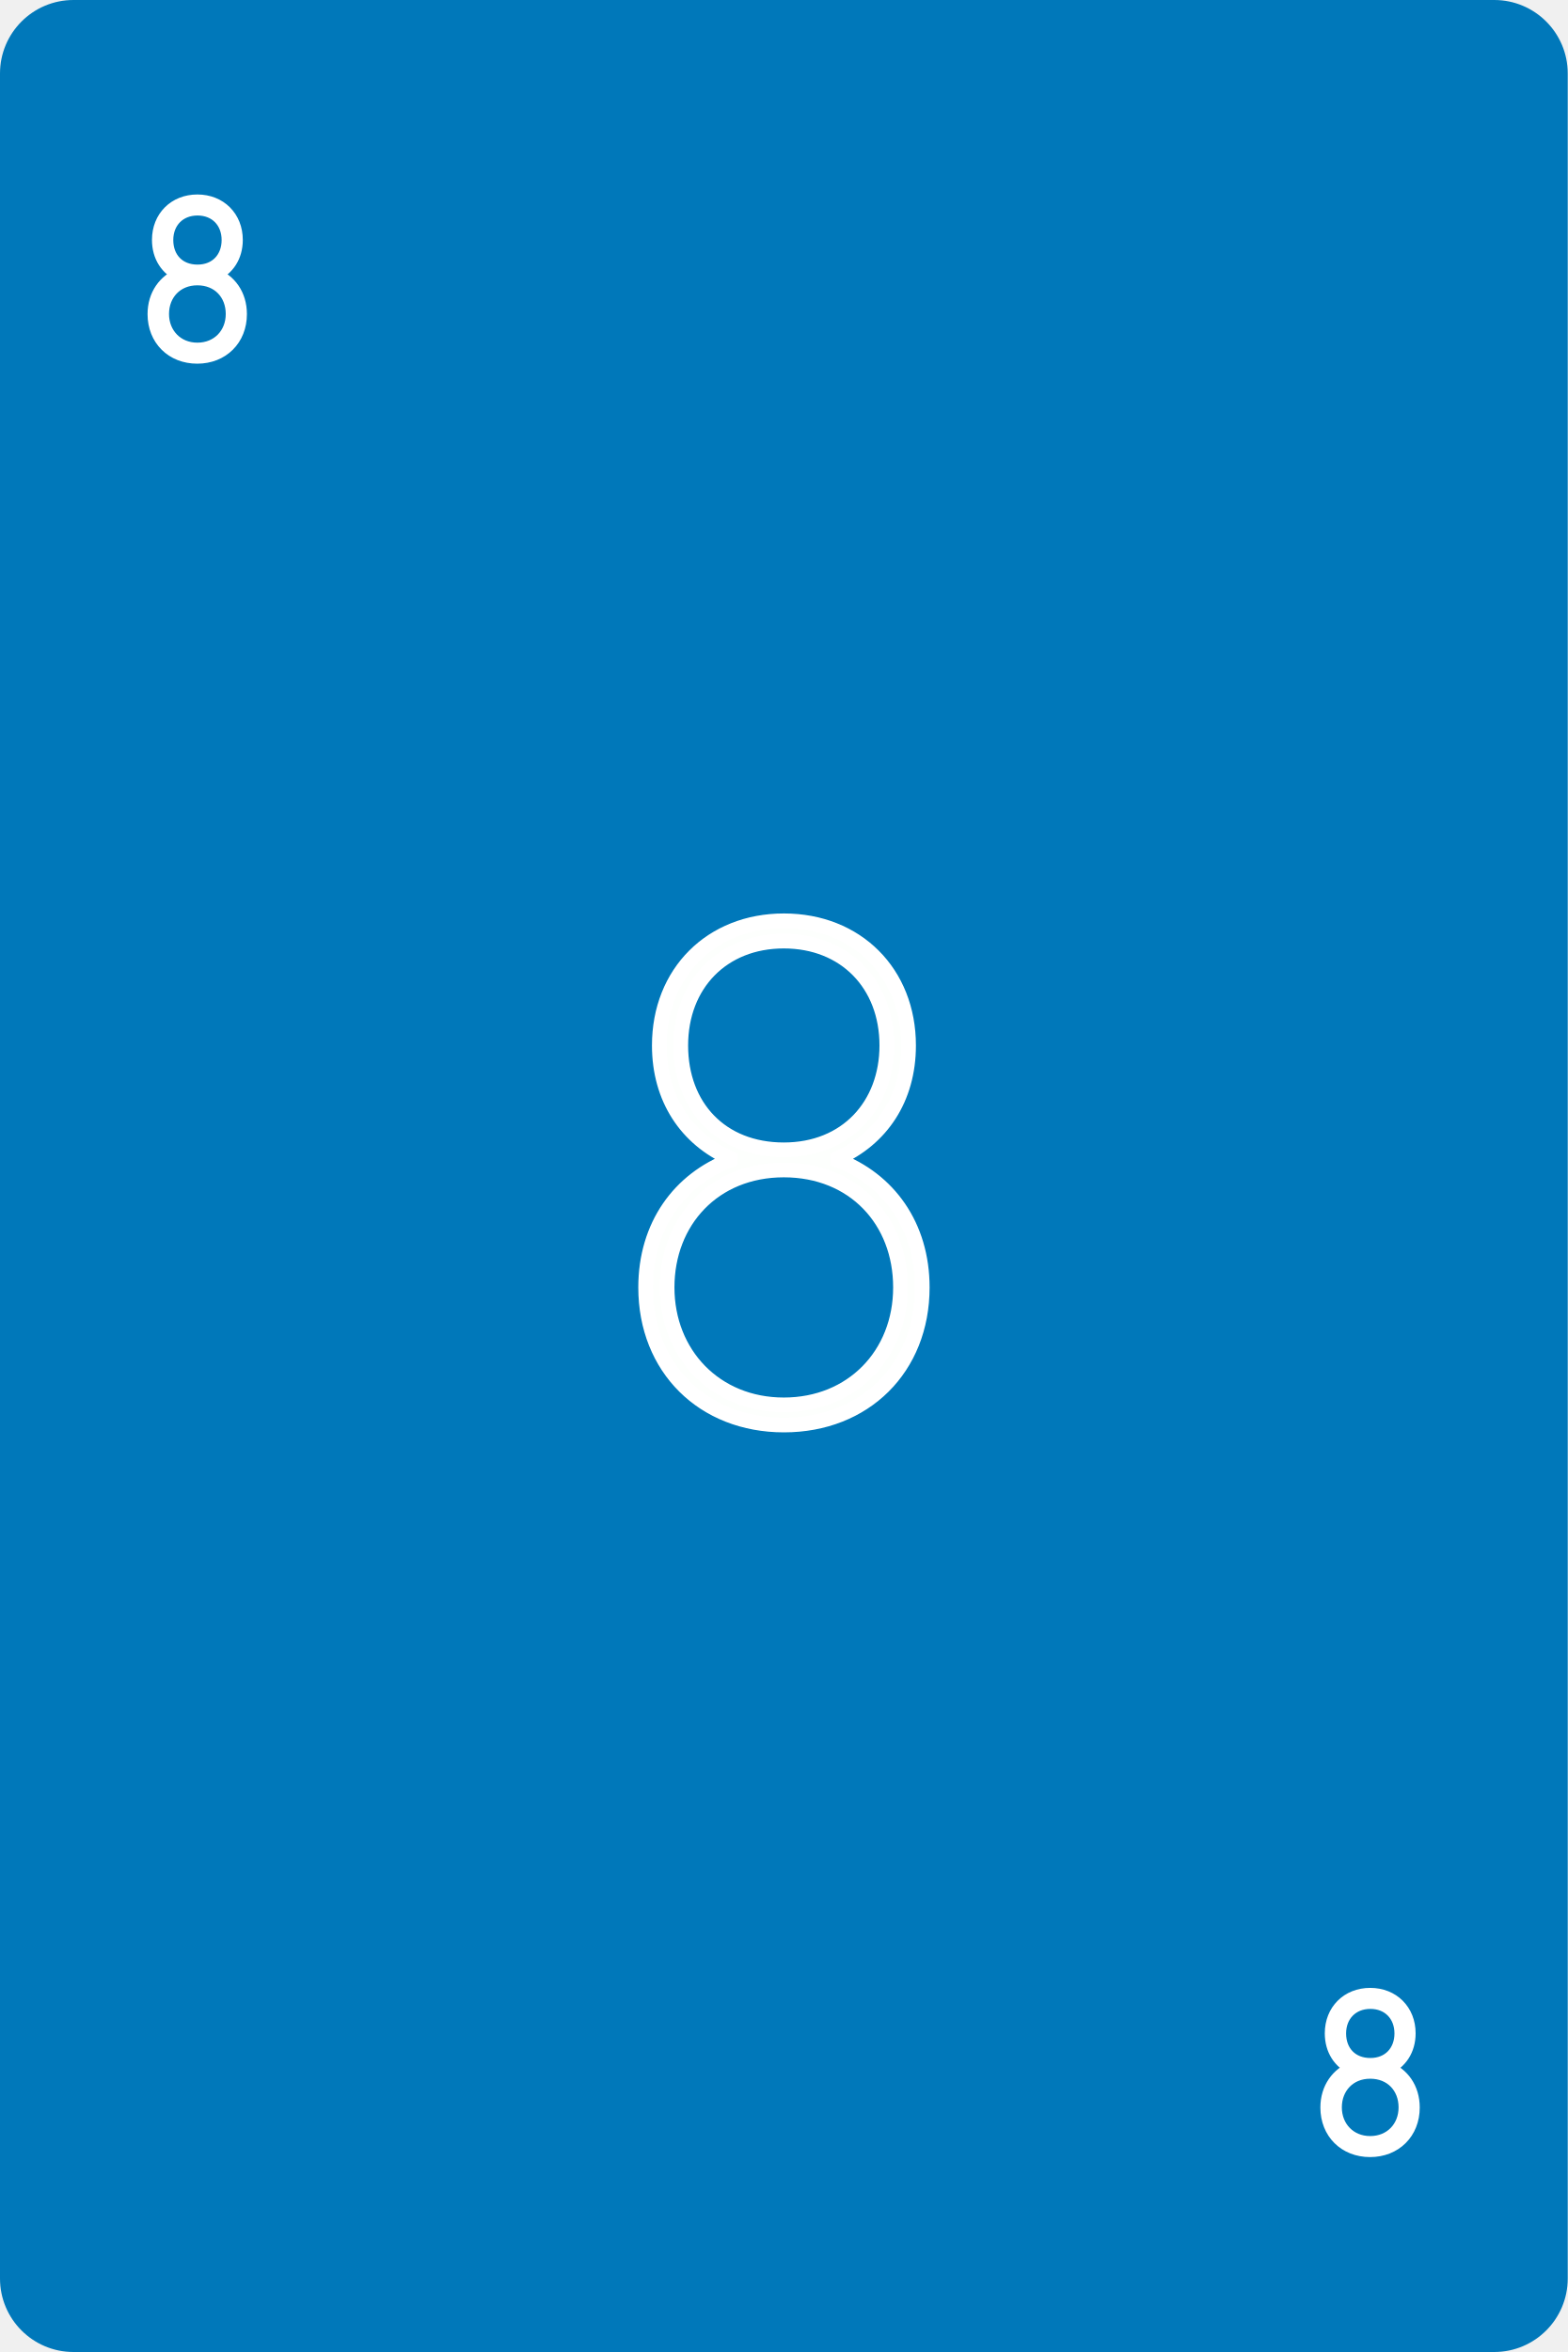
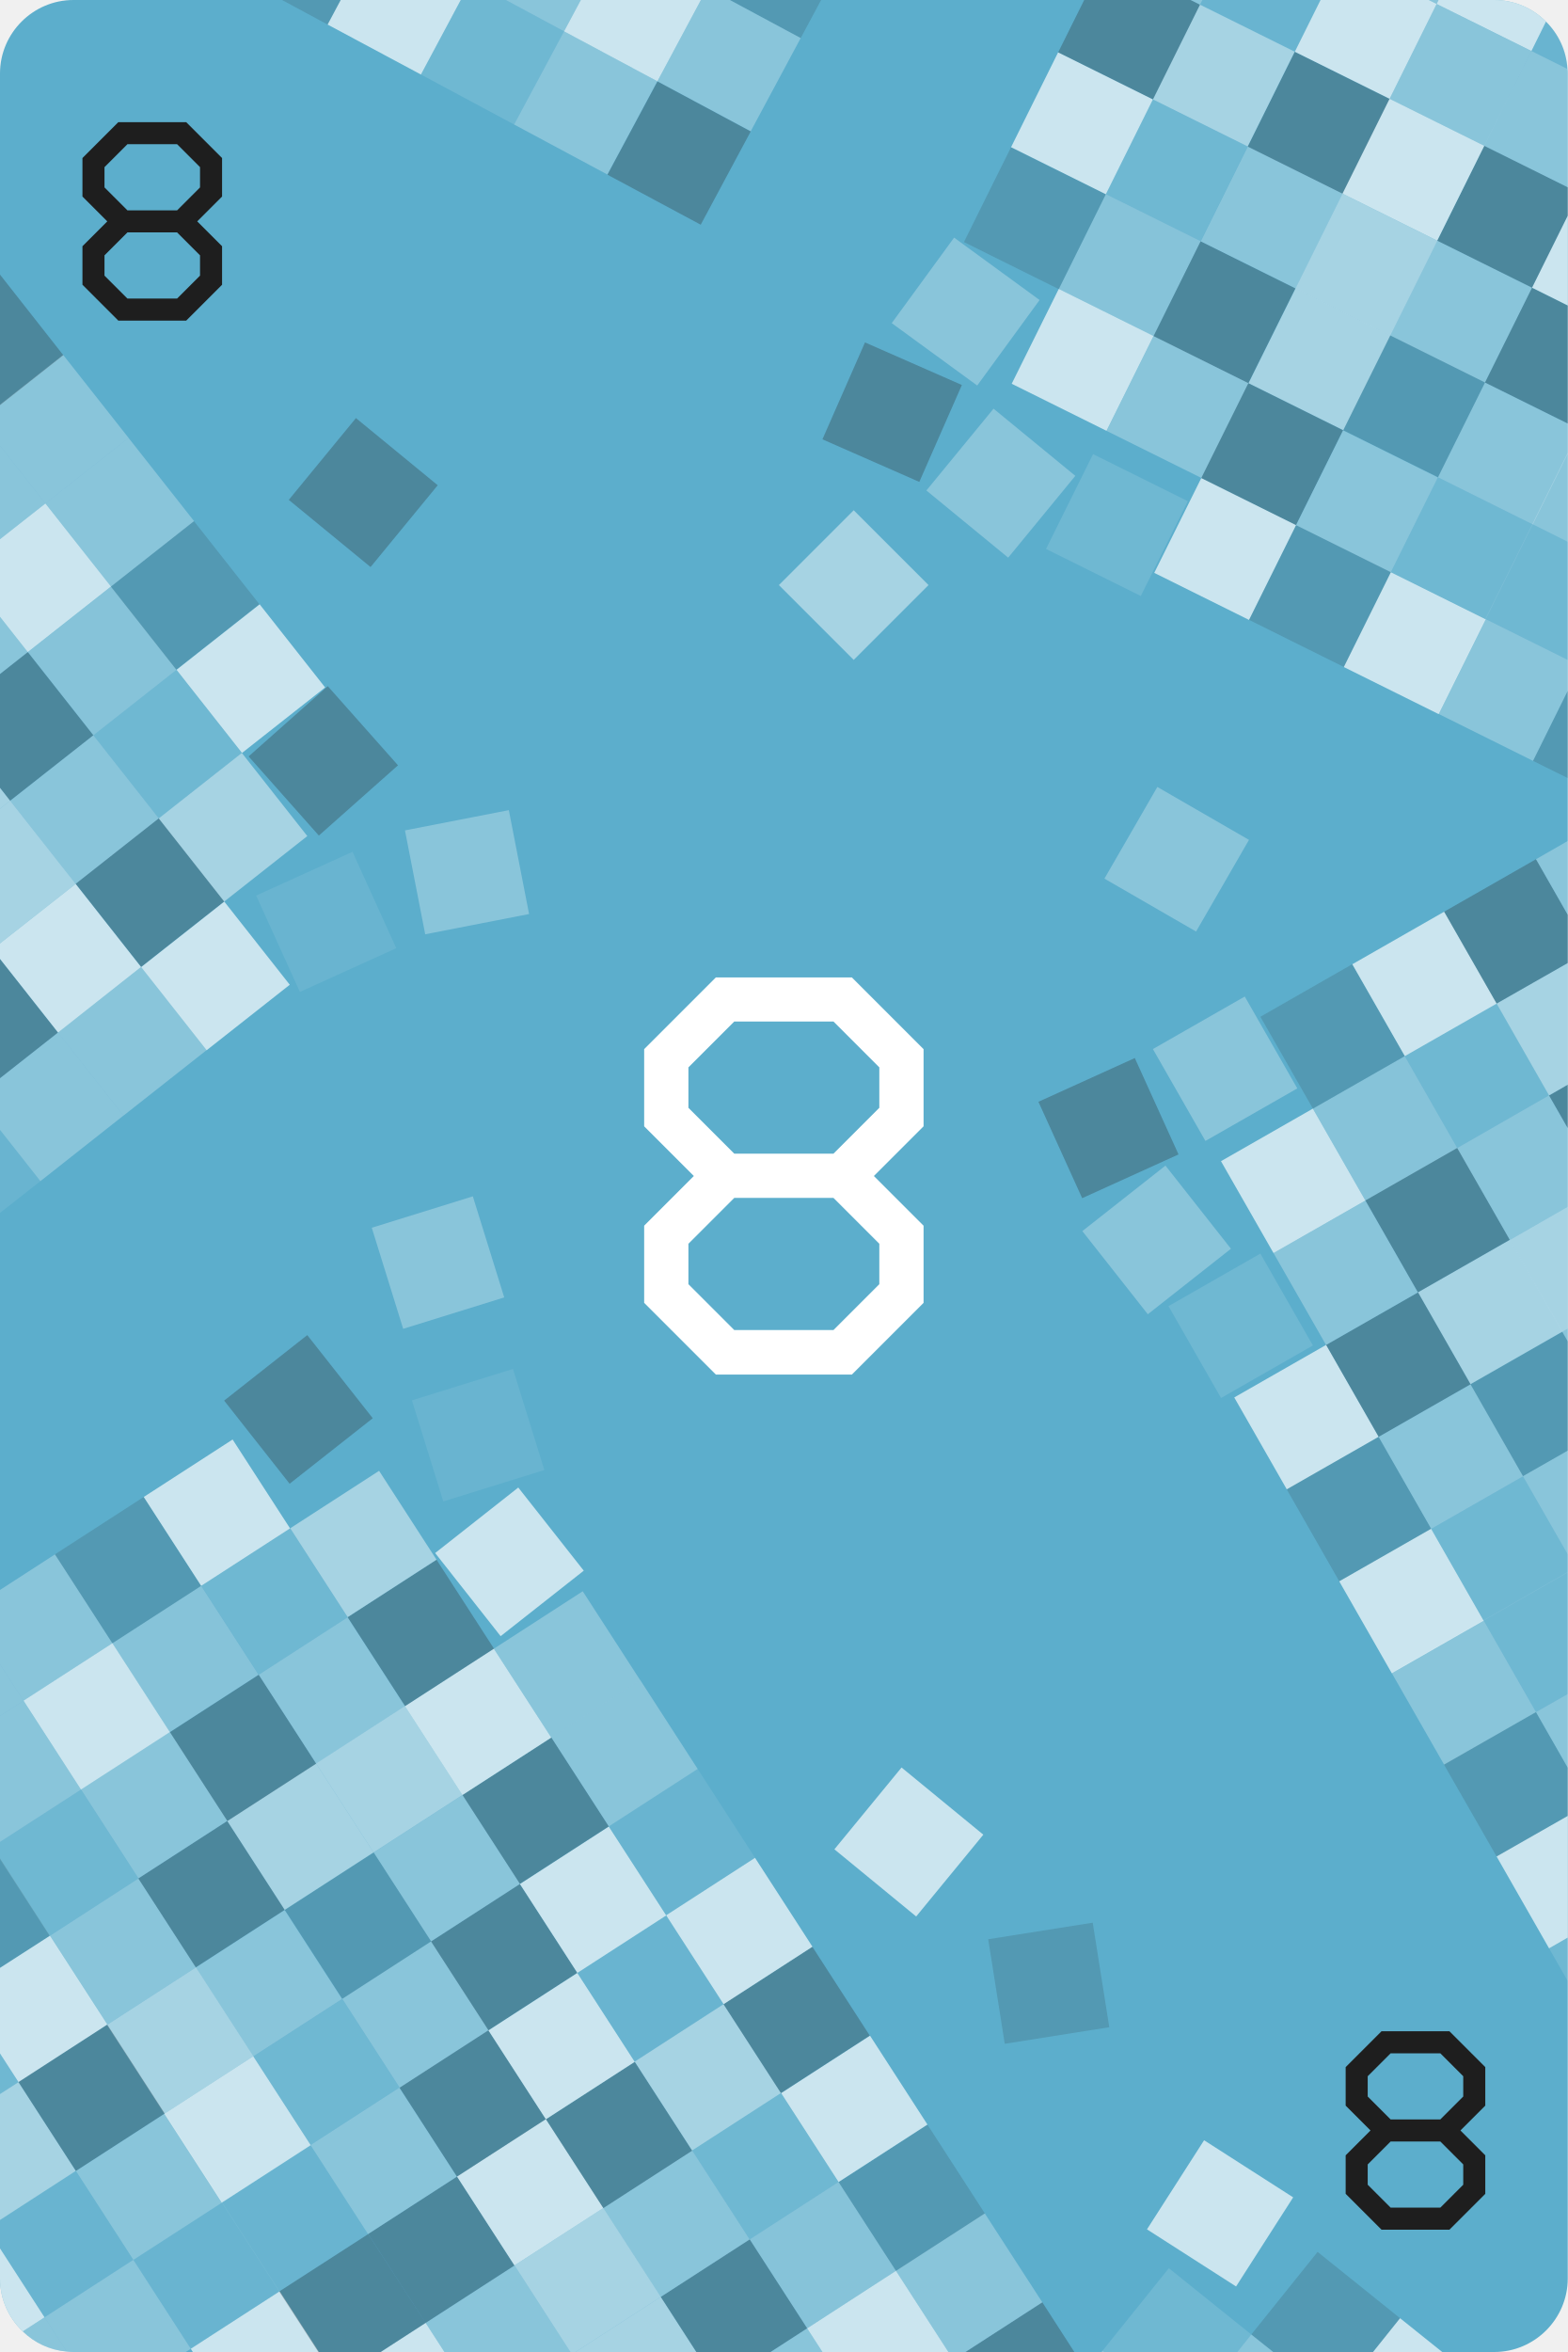
<svg xmlns="http://www.w3.org/2000/svg" id="Layer_2" data-name="Layer 2" viewBox="0 0 106.67 160">
  <defs>
    <style>
      .cls-1 {
-         fill: #fdfffd;
-         stroke: #fff;
-         stroke-miterlimit: 10;
+         fill: #5caecc;
+       }
+ 
+       .cls-1, .cls-2, .cls-3, .cls-4, .cls-5, .cls-6, .cls-7, .cls-8, .cls-9, .cls-10, .cls-11 {
+         stroke-width: 0px;
      }

      .cls-2 {
-         fill: #0078ba;
-         stroke-width: 0px;
+         opacity: .45;
+       }
+ 
+       .cls-2, .cls-3, .cls-4, .cls-5, .cls-6, .cls-10, .cls-11 {
+         fill: #fff;
+       }
+ 
+       .cls-3 {
+         opacity: .68;
+       }
+ 
+       .cls-4 {
+         opacity: .08;
+       }
+ 
+       .cls-5, .cls-7 {
+         opacity: .28;
+       }
+ 
+       .cls-7, .cls-8 {
+         fill: #231f20;
+       }
+ 
+       .cls-8 {
+         opacity: .15;
+       }
+ 
+       .cls-9 {
+         fill: #1e1e1e;
+       }
+ 
+       .cls-10 {
+         opacity: .26;
+       }
+ 
+       .cls-11 {
+         opacity: .12;
      }
    </style>
  </defs>
  <g id="Layer_1-2" data-name="Layer 1">
    <g>
-       <rect class="cls-2" x="0" y="0" width="106.67" height="160" rx="5" ry="5" />
-       <path class="cls-1" d="M12.32,18.71v-.03c-.92-.41-1.48-1.25-1.48-2.36,0-1.51,1.08-2.59,2.59-2.59s2.59,1.08,2.59,2.59c0,1.11-.57,1.95-1.49,2.36v.03c1.07.41,1.77,1.37,1.77,2.66,0,1.68-1.2,2.87-2.88,2.87s-2.88-1.19-2.88-2.87c0-1.29.71-2.25,1.77-2.66ZM13.43,23.81c1.42,0,2.43-1.05,2.43-2.45s-.97-2.45-2.43-2.45-2.43,1.07-2.43,2.45,1,2.45,2.43,2.45ZM15.58,16.33c0-1.27-.87-2.17-2.14-2.17s-2.15.9-2.15,2.17.84,2.17,2.15,2.17,2.14-.93,2.14-2.17Z" />
-       <path class="cls-1" d="M92.12,140.71v-.03c-.92-.41-1.48-1.25-1.48-2.36,0-1.51,1.08-2.59,2.59-2.59s2.59,1.08,2.59,2.59c0,1.11-.57,1.95-1.49,2.36v.03c1.07.41,1.77,1.37,1.77,2.66,0,1.68-1.2,2.87-2.88,2.87s-2.88-1.19-2.88-2.87c0-1.29.71-2.25,1.77-2.66ZM93.23,145.81c1.42,0,2.43-1.05,2.43-2.45s-.97-2.45-2.43-2.45-2.43,1.07-2.43,2.45,1,2.45,2.43,2.45ZM95.38,138.33c0-1.27-.87-2.17-2.14-2.17s-2.15.9-2.15,2.17.84,2.17,2.15,2.17,2.14-.93,2.14-2.17Z" />
-       <path class="cls-1" d="M49.71,78.91v-.1c-2.99-1.32-4.85-4.07-4.85-7.69,0-4.95,3.53-8.48,8.48-8.48s8.48,3.53,8.48,8.48c0,3.63-1.86,6.37-4.85,7.69v.1c3.48,1.32,5.78,4.46,5.78,8.67,0,5.49-3.92,9.36-9.41,9.36s-9.41-3.87-9.41-9.36c0-4.21,2.3-7.35,5.78-8.67ZM53.33,95.57c4.65,0,7.94-3.43,7.94-7.99s-3.18-7.99-7.94-7.99-7.94,3.48-7.94,7.99,3.28,7.99,7.94,7.99ZM60.34,71.12c0-4.16-2.84-7.1-7.01-7.1s-7.01,2.94-7.01,7.1,2.74,7.1,7.01,7.1,7.01-3.04,7.01-7.1Z" />
+       <path class="cls-1" d="M106.67,5v150c0,2.75-2.25,5-5,5H5c-.16,0-.31-.01-.46-.03-1.16-.1-2.2-.6-2.99-1.37-.96-.91-1.55-2.19-1.55-3.6V5C0,2.25,2.25,0,5,0h96.67c1.37,0,2.62.56,3.52,1.47.84.83,1.39,1.96,1.46,3.22.02.1.02.21.02.31Z" />
+       <polygon class="cls-5" points="74.18 77.26 74.16 77.23 74.17 77.23 74.18 77.26" />
+       <rect class="cls-10" x="9.02" y="109.26" width="7.2" height="7.2" transform="translate(-59.25 24.93) rotate(-32.88)" />
+       <rect class="cls-8" x="5.11" y="103.21" width="7.2" height="7.2" transform="translate(-56.59 21.84) rotate(-32.88)" />
+       <rect class="cls-11" x="15.07" y="105.35" width="7.2" height="7.2" transform="translate(-56.15 27.59) rotate(-32.88)" />
+       <rect class="cls-3" x="11.16" y="99.3" width="7.2" height="7.2" transform="translate(-53.5 24.5) rotate(-32.88)" />
+       <rect class="cls-2" x="16.84" y="121.35" width="7.2" height="7.2" transform="translate(-64.56 31.11) rotate(-32.88)" />
+       <rect class="cls-7" x="12.93" y="115.31" width="7.2" height="7.2" transform="translate(-61.9 28.02) rotate(-32.88)" />
+       <rect class="cls-2" x="22.89" y="117.44" width="7.2" height="7.2" transform="translate(-61.47 33.77) rotate(-32.88)" />
+       <rect class="cls-5" x="18.98" y="111.4" width="7.2" height="7.2" transform="translate(-58.81 30.68) rotate(-32.88)" />
+       <rect class="cls-5" x="4.75" y="129.17" width="7.2" height="7.2" transform="translate(-70.74 25.8) rotate(-32.88)" />
+       <polygon class="cls-11" points="0 126.42 0 125.3 5.51 121.74 9.42 127.79 3.39 131.68 3.37 131.7 0 126.49 0 126.42" />
+       <rect class="cls-7" x="10.79" y="125.26" width="7.2" height="7.2" transform="translate(-67.65 28.45) rotate(-32.88)" />
+       <rect class="cls-5" x="6.89" y="119.21" width="7.2" height="7.2" transform="translate(-64.99 25.36) rotate(-32.88)" />
+       <rect class="cls-5" x="24.66" y="133.45" width="7.2" height="7.2" transform="translate(-69.87 37.29) rotate(-32.88)" />
+       <rect class="cls-8" x="20.75" y="127.4" width="7.2" height="7.2" transform="translate(-67.21 34.2) rotate(-32.88)" />
+       <rect class="cls-7" x="30.7" y="129.54" width="7.2" height="7.2" transform="translate(-66.78 39.95) rotate(-32.88)" />
+       <rect class="cls-5" x="26.8" y="123.49" width="7.2" height="7.2" transform="translate(-64.12 36.86) rotate(-32.88)" />
+       <rect class="cls-3" x="12.56" y="141.26" width="7.2" height="7.2" transform="translate(-76.05 31.98) rotate(-32.88)" />
+       <rect class="cls-2" x="8.66" y="135.22" width="7.2" height="7.2" transform="translate(-73.4 28.89) rotate(-32.88)" />
+       <rect class="cls-11" x="18.61" y="137.36" width="7.2" height="7.2" transform="translate(-72.96 34.64) rotate(-32.88)" />
+       <rect class="cls-5" x="14.7" y="131.31" width="7.2" height="7.2" transform="translate(-70.31 31.55) rotate(-32.88)" />
+       <rect class="cls-3" x="36.75" y="125.63" width="7.2" height="7.2" transform="translate(-63.69 42.61) rotate(-32.88)" />
+       <rect class="cls-7" x="32.84" y="119.58" width="7.2" height="7.2" transform="translate(-61.03 39.51) rotate(-32.88)" />
+       <rect class="cls-4" x="42.8" y="121.72" width="7.2" height="7.2" transform="translate(-60.6 45.26) rotate(-32.88)" />
+       <rect class="cls-5" x="38.89" y="115.67" width="7.2" height="7.2" transform="translate(-57.94 42.17) rotate(-32.88)" />
+       <rect class="cls-3" x="28.93" y="113.54" width="7.2" height="7.2" transform="translate(-58.38 36.42) rotate(-32.88)" />
+       <rect class="cls-7" x="25.03" y="107.49" width="7.2" height="7.2" transform="translate(-55.72 33.33) rotate(-32.88)" />
+       <rect class="cls-5" x="34.98" y="109.63" width="7.2" height="7.2" transform="translate(-55.29 39.08) rotate(-32.88)" />
+       <rect class="cls-3" x="31.07" y="102.65" width="7.2" height="7.2" transform="translate(-58.32 44.24) rotate(-38.23)" />
+       <rect class="cls-2" x="21.12" y="101.44" width="7.2" height="7.2" transform="translate(-53.06 30.24) rotate(-32.88)" />
+       <rect class="cls-7" x="16.71" y="92.28" width="7.2" height="7.2" transform="translate(-54.98 33.13) rotate(-38.23)" />
+       <rect class="cls-4" x="28.93" y="94.03" width="7.2" height="7.2" transform="translate(-27.5 14.05) rotate(-17.26)" />
+       <rect class="cls-5" x="26.2" y="82.29" width="7.2" height="7.2" transform="translate(-24.14 12.71) rotate(-17.26)" />
+       <polygon class="cls-5" points="5.51 121.74 0 125.3 0 116.73 1.6 115.7 5.51 121.74" />
+       <polygon class="cls-5" points="1.6 115.7 0 116.73 0 113.22 1.6 115.7" />
+       <rect class="cls-3" x="2.98" y="113.17" width="7.2" height="7.2" transform="translate(-62.34 22.27) rotate(-32.88)" />
+       <polygon class="cls-5" points="7.65 111.79 1.6 115.7 0 113.22 0 108.16 3.74 105.74 7.65 111.79" />
+       <polygon class="cls-8" points="0 126.42 3.39 131.68 3.37 131.7 0 133.87 0 126.49 0 126.42" />
+       <polygon class="cls-11" points="1.26 141.64 0 142.45 0 139.69 1.26 141.64" />
+       <polygon class="cls-3" points="7.3 137.73 7.28 137.74 1.26 141.64 0 139.69 0 133.87 3.37 131.7 3.39 131.68 7.3 137.73" />
+       <path class="cls-3" d="M3.03,157.64l-1.48.96C.59,157.69,0,156.41,0,155v-2.05l3.03,4.69Z" />
+       <polygon class="cls-2" points="5.16 147.68 0 151.02 0 142.45 1.26 141.64 5.16 147.68" />
+       <rect class="cls-7" x="2.63" y="139.11" width="7.2" height="7.2" transform="translate(122.7 60) rotate(57.12)" />
+       <polygon class="cls-4" points="9.07 153.73 3.03 157.64 0 152.95 0 151.02 5.16 147.68 9.07 153.73" />
+       <rect class="cls-5" x="6.54" y="145.16" width="7.2" height="7.2" transform="translate(129.57 59.48) rotate(57.12)" />
+       <polygon class="cls-3" points="19.03 155.87 21.7 160 13.12 160 12.98 159.78 19 155.89 19.03 155.87" />
+       <rect class="cls-4" x="10.45" y="151.2" width="7.2" height="7.2" transform="translate(-108.33 250.64) rotate(-122.88)" />
+       <path class="cls-5" d="M12.98,159.78l-.34.22h-7.64c-.16,0-.31-.01-.46-.03l-1.51-2.33,6.04-3.91,3.91,6.05Z" />
+       <path class="cls-5" d="M4.54,159.97c-1.16-.1-2.2-.6-2.99-1.37l1.48-.96,1.51,2.33Z" />
+       <rect class="cls-10" x="52.39" y="149.82" width="7.2" height="7.2" transform="translate(-42.46 283.72) rotate(-122.88)" />
+       <rect class="cls-8" x="58.43" y="145.91" width="7.2" height="7.2" transform="translate(-29.85 282.77) rotate(-122.88)" />
+       <rect class="cls-8" x="67.75" y="131.31" width="7.2" height="7.2" transform="translate(-50.73 226.49) rotate(-99)" />
+       <rect class="cls-11" x="48.48" y="143.77" width="7.2" height="7.2" transform="translate(-43.42 271.11) rotate(-122.88)" />
+       <rect class="cls-3" x="54.52" y="139.86" width="7.2" height="7.2" transform="translate(-30.8 270.15) rotate(-122.88)" />
+       <polygon class="cls-2" points="47.38 160 39.16 160 44.96 156.25 47.38 160" />
+       <polygon class="cls-7" points="54.92 158.39 52.43 160 47.38 160 44.96 156.25 51.01 152.34 54.92 158.39" />
+       <polygon class="cls-2" points="44.96 156.25 39.16 160 38.81 160 35.01 154.11 41.05 150.2 44.96 156.25" />
+       <rect class="cls-5" x="42.43" y="147.68" width="7.2" height="7.2" transform="translate(-56.03 272.06) rotate(-122.88)" />
+       <polygon class="cls-5" points="55.96 160 52.43 160 54.92 158.39 55.96 160" />
+       <polygon class="cls-3" points="30.24 160 25.9 160 28.96 158.02 30.24 160" />
+       <polygon class="cls-5" points="38.81 160 30.24 160 28.96 158.02 35.01 154.11 38.81 160" />
+       <polygon class="cls-7" points="28.96 158.02 25.9 160 21.66 160 19 155.89 19 155.88 19.03 155.86 25.05 151.98 28.96 158.02" />
+       <rect class="cls-7" x="26.43" y="149.45" width="7.2" height="7.2" transform="translate(-82.2 261.35) rotate(-122.88)" />
+       <rect class="cls-4" x="16.47" y="147.31" width="7.2" height="7.2" transform="translate(-95.77 249.69) rotate(-122.88)" />
+       <rect class="cls-5" x="22.52" y="143.4" width="7.2" height="7.2" transform="translate(-83.16 248.74) rotate(-122.88)" />
+       <rect class="cls-3" x="32.48" y="145.54" width="7.2" height="7.2" transform="translate(-69.59 260.4) rotate(-122.88)" />
+       <rect class="cls-7" x="38.52" y="141.63" width="7.2" height="7.2" transform="translate(-56.98 259.45) rotate(-122.88)" />
+       <rect class="cls-7" x="28.57" y="139.49" width="7.2" height="7.2" transform="translate(-70.54 247.79) rotate(-122.88)" />
+       <rect class="cls-3" x="34.61" y="135.58" width="7.2" height="7.2" transform="translate(-57.93 246.84) rotate(-122.88)" />
+       <rect class="cls-2" x="44.57" y="137.72" width="7.2" height="7.2" transform="translate(-44.37 258.49) rotate(-122.88)" />
+       <rect class="cls-7" x="50.62" y="133.81" width="7.2" height="7.2" transform="translate(-31.76 257.54) rotate(-122.88)" />
+       <rect class="cls-4" x="40.66" y="131.68" width="7.2" height="7.2" transform="translate(-45.32 245.88) rotate(-122.88)" />
+       <rect class="cls-3" x="58.23" y="121.7" width="7.2" height="7.2" transform="translate(30.11 261.38) rotate(-140.61)" />
+       <rect class="cls-3" x="46.71" y="127.77" width="7.2" height="7.2" transform="translate(-32.71 244.93) rotate(-122.88)" />
+       <polygon class="cls-7" points="73.1 160 65.69 160 70.92 156.62 73.1 160" />
+       <polygon class="cls-3" points="64.53 160 55.96 160 54.92 158.39 60.96 154.48 64.53 160" />
+       <polygon class="cls-5" points="70.92 156.62 65.69 160 64.53 160 60.96 154.49 60.96 154.48 67.01 150.57 67.01 150.58 70.92 156.62" />
+       <polygon class="cls-5" points="97.88 0 97.75 .27 97.21 0 97.88 0" />
+       <path class="cls-3" d="M105.19,1.47l-.99,2-6.45-3.2.13-.27h3.79c1.37,0,2.62.56,3.52,1.47Z" />
+       <path class="cls-4" d="M106.65,4.69l-2.45-1.22.99-2c.84.83,1.39,1.96,1.46,3.22Z" />
+       <rect class="cls-10" x="73.27" y="14.44" width="7.2" height="7.2" transform="translate(26.53 78.87) rotate(-63.6)" />
+       <rect class="cls-8" x="66.82" y="11.24" width="7.2" height="7.2" transform="translate(25.81 71.32) rotate(-63.6)" />
+       <rect class="cls-11" x="76.47" y="7.99" width="7.2" height="7.2" transform="translate(34.08 78.16) rotate(-63.6)" />
+       <rect class="cls-3" x="70.02" y="4.79" width="7.2" height="7.2" transform="translate(33.37 70.6) rotate(-63.6)" />
+       <rect class="cls-2" x="86.17" y="20.85" width="7.2" height="7.2" transform="translate(27.96 93.98) rotate(-63.6)" />
+       <rect class="cls-2" x="54.49" y="36.2" width="7.2" height="7.2" transform="translate(71.02 109.02) rotate(-135)" />
+       <rect class="cls-7" x="79.72" y="17.64" width="7.2" height="7.2" transform="translate(27.24 86.43) rotate(-63.6)" />
+       <rect class="cls-2" x="89.37" y="14.4" width="7.2" height="7.2" transform="translate(35.51 93.27) rotate(-63.6)" />
+       <rect class="cls-5" x="82.92" y="11.2" width="7.2" height="7.2" transform="translate(34.8 85.71) rotate(-63.6)" />
+       <rect class="cls-3" x="79.76" y="33.74" width="7.2" height="7.2" transform="translate(12.85 95.41) rotate(-63.6)" />
+       <rect class="cls-11" x="72.4" y="32.12" width="7.2" height="7.2" transform="translate(10.21 87.91) rotate(-63.6)" />
+       <rect class="cls-7" x="82.96" y="27.29" width="7.2" height="7.2" transform="translate(20.4 94.69) rotate(-63.6)" />
+       <rect class="cls-5" x="76.52" y="24.09" width="7.2" height="7.2" transform="translate(19.69 87.14) rotate(-63.6)" />
+       <polygon class="cls-5" points="106.67 28.81 106.67 30.87 104.29 35.67 104.26 35.66 97.84 32.47 101.04 26.02 106.67 28.81" />
+       <rect class="cls-8" x="92.62" y="24.05" width="7.2" height="7.2" transform="translate(28.67 101.53) rotate(-63.6)" />
+       <polygon class="cls-7" points="106.67 20.78 106.67 28.81 101.04 26.02 104.24 19.57 106.67 20.78" />
+       <rect class="cls-5" x="95.82" y="17.6" width="7.2" height="7.2" transform="translate(36.22 100.82) rotate(-63.6)" />
+       <rect class="cls-3" x="92.66" y="40.15" width="7.2" height="7.2" transform="translate(14.27 110.52) rotate(-63.6)" />
+       <rect class="cls-8" x="86.21" y="36.95" width="7.2" height="7.2" transform="translate(13.56 102.96) rotate(-63.6)" />
+       <rect class="cls-11" x="95.86" y="33.7" width="7.2" height="7.2" transform="translate(21.83 109.8) rotate(-63.6)" />
+       <rect class="cls-5" x="89.41" y="30.5" width="7.2" height="7.2" transform="translate(21.11 102.25) rotate(-63.6)" />
+       <polygon class="cls-3" points="106.67 14.67 106.67 20.78 104.24 19.57 106.67 14.67" />
+       <polygon class="cls-7" points="106.67 12.74 106.67 14.67 104.24 19.57 97.79 16.37 100.99 9.92 106.67 12.74" />
+       <path class="cls-5" d="M106.67,5v7.74l-5.68-2.82,3.21-6.45,2.45,1.22c.02.1.02.21.02.31Z" />
+       <rect class="cls-3" x="92.57" y="7.95" width="7.2" height="7.2" transform="translate(43.06 92.55) rotate(-63.6)" />
+       <rect class="cls-7" x="86.12" y="4.75" width="7.2" height="7.2" transform="translate(42.35 85) rotate(-63.6)" />
+       <rect class="cls-5" x="95.77" y="1.5" width="7.2" height="7.2" transform="translate(50.62 91.84) rotate(-63.6)" />
+       <polygon class="cls-3" points="97.75 .27 94.55 6.72 88.1 3.52 89.85 0 97.21 0 97.75 .27" />
+       <rect class="cls-2" x="79.67" y="1.54" width="7.2" height="7.2" transform="translate(41.64 77.44) rotate(-63.6)" />
+       <polygon class="cls-7" points="81.65 .32 78.45 6.76 72 3.56 73.77 0 81.01 0 81.65 .32" />
+       <polygon class="cls-4" points="89.85 0 88.1 3.52 81.65 .32 81.81 0 89.85 0" />
+       <polygon class="cls-5" points="81.81 0 81.65 .32 81.01 0 81.81 0" />
+       <rect class="cls-5" x="64.5" y="29.27" width="7.2" height="7.2" transform="translate(-.52 64.64) rotate(-50.61)" />
+       <rect class="cls-7" x="57.11" y="24.44" width="7.2" height="7.2" transform="translate(10.61 72.34) rotate(-66.28)" />
+       <rect class="cls-3" x="70.07" y="20.89" width="7.2" height="7.2" transform="translate(18.97 79.58) rotate(-63.6)" />
+       <rect class="cls-5" x="62.1" y="17.6" width="7.2" height="7.2" transform="translate(9.85 61.77) rotate(-53.88)" />
+       <polygon class="cls-5" points="106.67 30.8 106.67 36.86 104.29 35.67 104.26 35.66 106.67 30.8" />
+       <polygon class="cls-5" points="106.67 44.89 106.67 47 104.31 51.76 97.89 48.57 97.86 48.56 101.06 42.11 101.09 42.12 106.67 44.89" />
+       <polygon class="cls-8" points="104.31 51.76 106.67 47 106.67 52.93 104.31 51.76" />
+       <polygon class="cls-11" points="106.67 36.86 106.67 44.89 101.09 42.12 101.06 42.11 104.26 35.66 104.29 35.67 106.67 36.86" />
+       <rect class="cls-10" x="90.64" y="73.16" width="7.2" height="7.2" transform="translate(-25.67 56.9) rotate(-29.76)" />
+       <rect class="cls-8" x="87.07" y="66.91" width="7.2" height="7.2" transform="translate(-23.04 54.3) rotate(-29.76)" />
+       <rect class="cls-11" x="96.89" y="69.59" width="7.2" height="7.2" transform="translate(-23.07 59.53) rotate(-29.76)" />
+       <rect class="cls-3" x="93.32" y="63.34" width="7.2" height="7.2" transform="translate(-20.44 56.93) rotate(-29.76)" />
+       <rect class="cls-2" x="97.79" y="85.66" width="7.2" height="7.2" transform="translate(-30.93 62.09) rotate(-29.76)" />
+       <rect class="cls-7" x="94.21" y="79.41" width="7.2" height="7.2" transform="translate(-28.3 59.49) rotate(-29.76)" />
+       <polygon class="cls-2" points="106.67 82.09 106.67 90.39 106.3 90.6 102.73 84.35 106.67 82.09" />
+       <polygon class="cls-5" points="106.67 76.74 106.67 82.09 102.73 84.35 99.15 78.1 105.4 74.52 106.67 76.74" />
+       <rect class="cls-3" x="85.29" y="92.81" width="7.2" height="7.2" transform="translate(-36.13 56.83) rotate(-29.76)" />
+       <rect class="cls-11" x="80.82" y="86.6" width="7.2" height="7.2" transform="translate(-33.64 53.79) rotate(-29.76)" />
+       <rect class="cls-7" x="91.54" y="89.24" width="7.2" height="7.2" transform="translate(-33.53 59.46) rotate(-29.76)" />
+       <rect class="cls-5" x="87.96" y="82.99" width="7.2" height="7.2" transform="translate(-30.9 56.86) rotate(-29.76)" />
+       <polygon class="cls-5" points="106.67 98.68 106.67 105.74 103.62 100.42 106.67 98.68" />
+       <polygon class="cls-8" points="106.67 91.25 106.67 98.68 103.62 100.42 100.05 94.17 106.3 90.6 106.67 91.25" />
+       <polygon class="cls-5" points="106.67 90.39 106.67 91.25 106.3 90.6 106.67 90.39" />
+       <rect class="cls-3" x="92.43" y="105.31" width="7.2" height="7.2" transform="translate(-41.39 62.03) rotate(-29.76)" />
+       <rect class="cls-8" x="88.86" y="99.06" width="7.2" height="7.2" transform="translate(-38.76 59.43) rotate(-29.76)" />
+       <polygon class="cls-11" points="103.62 100.42 106.67 105.74 106.67 106.97 100.95 110.24 100.94 110.22 97.37 104 97.37 103.99 103.62 100.42" />
+       <rect class="cls-5" x="95.11" y="95.49" width="7.2" height="7.2" transform="translate(-36.16 62.06) rotate(-29.76)" />
+       <rect class="cls-5" x="76.47" y="54.85" width="7.2" height="7.2" transform="translate(-10.59 98.57) rotate(-60)" />
+       <polygon class="cls-7" points="106.67 73.79 106.67 76.74 105.4 74.52 106.67 73.79" />
+       <polygon class="cls-2" points="106.67 65.51 106.67 73.79 105.4 74.52 101.83 68.27 106.67 65.51" />
+       <polygon class="cls-7" points="106.67 62.23 106.67 65.51 101.83 68.27 98.26 62.02 104.51 58.45 106.67 62.23" />
+       <polygon class="cls-5" points="104.51 58.45 106.67 57.21 106.67 62.23 104.51 58.45" />
+       <rect class="cls-5" x="75.1" y="80.75" width="7.2" height="7.2" transform="translate(-35.32 66.79) rotate(-38.23)" />
+       <rect class="cls-7" x="71.82" y="73.14" width="7.2" height="7.2" transform="translate(-24.97 38.03) rotate(-24.41)" />
+       <rect class="cls-3" x="84.39" y="76.73" width="7.2" height="7.2" transform="translate(-28.27 54.27) rotate(-29.76)" />
+       <rect class="cls-5" x="79.76" y="69.11" width="7.2" height="7.2" transform="translate(-25.1 50.96) rotate(-29.76)" />
+       <polygon class="cls-3" points="106.67 123.53 106.67 131.81 105.4 132.54 101.83 126.29 106.67 123.53" />
+       <polygon class="cls-11" points="106.67 131.81 106.67 134.76 105.4 132.54 106.67 131.81" />
+       <rect class="cls-5" x="95.99" y="111.54" width="7.2" height="7.2" transform="translate(-44.01 64.61) rotate(-29.76)" />
+       <polygon class="cls-8" points="106.67 120.25 106.67 123.53 101.83 126.29 98.25 120.04 104.51 116.47 106.67 120.25" />
+       <polygon class="cls-11" points="106.67 106.94 106.67 115.24 104.51 116.47 101.39 111.02 100.94 110.25 100.94 110.24 100.93 110.22 100.94 110.22 106.67 106.94" />
+       <polygon class="cls-5" points="106.67 115.24 106.67 120.25 104.51 116.47 106.67 115.24" />
+       <polygon class="cls-3" points="98.13 160 93.42 160 95.26 157.7 98.13 160" />
+       <polygon class="cls-5" points="75.13 160 74.95 160 75.02 159.91 75.13 160" />
+       <rect class="cls-3" x="79.42" y="146.97" width="7.2" height="7.2" transform="translate(254.58 161.93) rotate(122.66)" />
+       <polygon class="cls-8" points="95.26 157.7 93.42 160 86.63 160 85.14 158.81 89.65 153.19 95.26 157.7" />
+       <polygon class="cls-11" points="85.14 158.81 84.19 160 75.13 160 75.02 159.91 79.53 154.3 85.14 158.81" />
+       <polygon class="cls-5" points="86.63 160 84.19 160 85.14 158.81 86.63 160" />
+       <rect class="cls-10" x="3.35" y="41.36" width="7.2" height="7.2" transform="translate(37.97 11.68) rotate(51.77)" />
+       <rect class="cls-8" x="9" y="36.91" width="7.2" height="7.2" transform="translate(36.62 5.54) rotate(51.77)" />
+       <rect class="cls-11" x="7.8" y="47.02" width="7.2" height="7.2" transform="translate(44.11 10.34) rotate(51.77)" />
+       <rect class="cls-3" x="13.46" y="42.56" width="7.2" height="7.2" transform="translate(42.77 4.2) rotate(51.77)" />
+       <polygon class="cls-2" points=".69 54.47 0 55.01 0 53.59 .69 54.47" />
+       <polygon class="cls-7" points="6.35 50.02 .69 54.47 0 53.59 0 45.85 1.89 44.36 6.35 50.02" />
+       <polygon class="cls-2" points="5.15 60.13 0 64.18 0 55.01 .69 54.47 5.15 60.13" />
+       <rect class="cls-5" x="2.15" y="51.47" width="7.2" height="7.2" transform="translate(45.45 16.48) rotate(51.77)" />
+       <polygon class="cls-5" points="1.89 44.36 0 45.85 0 41.96 1.89 44.36" />
+       <polygon class="cls-7" points="3.95 70.24 0 73.35 0 65.23 3.95 70.24" />
+       <polygon class="cls-4" points="2.75 80.35 0 82.51 0 76.86 2.75 80.35" />
+       <polygon class="cls-5" points="8.4 75.89 2.75 80.35 0 76.86 0 73.35 3.95 70.24 8.4 75.89" />
+       <polygon class="cls-3" points="9.6 65.78 3.95 70.24 0 65.23 0 64.18 5.15 60.13 9.6 65.78" />
+       <rect class="cls-7" x="6.6" y="57.13" width="7.2" height="7.2" transform="translate(51.6 15.13) rotate(51.77)" />
+       <rect class="cls-7" x="21.12" y="29.9" width="7.2" height="7.2" transform="translate(26.87 -8.07) rotate(39.39)" />
+       <rect class="cls-5" x="5.4" y="67.24" width="7.2" height="7.2" transform="translate(59.08 19.93) rotate(51.77)" />
+       <rect class="cls-3" x="11.06" y="62.79" width="7.2" height="7.2" transform="translate(57.74 13.79) rotate(51.77)" />
+       <rect class="cls-2" x="12.26" y="52.68" width="7.2" height="7.2" transform="translate(50.25 8.99) rotate(51.77)" />
+       <rect class="cls-7" x="18.41" y="48.16" width="7.2" height="7.2" transform="translate(46.1 .94) rotate(48.41)" />
+       <rect class="cls-4" x="18.59" y="59.11" width="7.2" height="7.2" transform="translate(70.13 16.59) rotate(65.59)" />
+       <rect class="cls-5" x="28.18" y="55.73" width="7.2" height="7.2" transform="translate(83.93 16.79) rotate(78.97)" />
+       <polygon class="cls-5" points="3.09 34.25 0 36.68 0 30.32 3.09 34.25" />
+       <polygon class="cls-5" points="8.75 29.79 3.09 34.25 0 30.32 0 27.52 4.29 24.14 4.31 24.16 8.75 29.79" />
+       <polygon class="cls-3" points="7.55 39.9 1.89 44.36 0 41.96 0 36.68 3.09 34.25 7.55 39.9" />
+       <rect class="cls-5" x="4.55" y="31.25" width="7.2" height="7.2" transform="translate(30.48 6.88) rotate(51.77)" />
+       <polygon class="cls-7" points="4.31 24.16 0 27.56 0 18.68 4.29 24.14 4.31 24.16" />
+       <polygon class="cls-8" points="55.87 0 54.48 2.59 49.66 0 55.87 0" />
+       <polygon class="cls-3" points="31.35 0 28.64 5.07 22.29 1.67 23.18 0 31.35 0" />
+       <polygon class="cls-11" points="38.38 2.13 34.98 8.47 28.64 5.07 31.35 0 34.42 0 38.38 2.13" />
+       <polygon class="cls-5" points="39.52 0 38.38 2.13 34.42 0 39.52 0" />
+       <polygon class="cls-8" points="23.18 0 22.29 1.67 19.19 0 23.18 0" />
+       <rect class="cls-5" x="36.26" y="3.4" width="7.2" height="7.2" transform="translate(14.85 38.82) rotate(-61.8)" />
+       <rect class="cls-7" x="42.6" y="6.81" width="7.2" height="7.2" transform="translate(15.2 46.21) rotate(-61.8)" />
+       <polygon class="cls-3" points="47.69 0 44.73 5.53 38.38 2.13 39.52 0 47.69 0" />
+       <polygon class="cls-5" points="54.48 2.59 51.08 8.93 44.73 5.53 47.69 0 49.66 0 54.48 2.59" />
+       <path class="cls-6" d="M53.34,66.49h4.62l.44.44.44.44,3.12,3.12.44.44.44.44v5.25l-.44.44-.44.44-2.5,2.5,2.5,2.5.44.44.44.44v5.25l-.44.44-.44.44-3.12,3.12-.44.44-.44.44h-9.25l-.44-.44-.44-.44-3.12-3.12-.44-.44-.44-.44v-5.25l.44-.44.44-.44,2.5-2.5-2.5-2.5-.44-.44-.44-.44v-5.25l.44-.44.44-.44,3.12-3.12.44-.44.44-.44h4.62ZM53.34,69.49h-3.38l-3.12,3.12v2.75l3.12,3.12h6.75l3.12-3.12v-2.75l-3.12-3.12h-3.38ZM53.34,81.49h-3.38l-3.12,3.12v2.75l3.12,3.12h6.75l3.12-3.12v-2.75l-3.12-3.12h-3.38Z" />
+       <path class="cls-9" d="M96.31,138.18h2.31l.22.22.22.22,1.56,1.56.22.22.22.22v2.62l-.22.22-.22.22-1.25,1.25,1.25,1.25.22.22.22.22v2.62l-.22.22-.22.22-1.56,1.56-.22.22-.22.22h-4.62l-.22-.22-.22-.22-1.56-1.56-.22-.22-.22-.22v-2.62l.22-.22.22-.22,1.25-1.25-1.25-1.25-.22-.22-.22-.22v-2.62l.22-.22.22-.22,1.56-1.56.22-.22.22-.22h2.31ZM96.31,139.68h-1.69l-1.56,1.56v1.38l1.56,1.56h3.38l1.56-1.56v-1.38l-1.56-1.56h-1.69ZM96.31,145.68h-1.69l-1.56,1.56v1.38l1.56,1.56h3.38l1.56-1.56v-1.38l-1.56-1.56h-1.69Z" />
+       <path class="cls-9" d="M10.36,8.31h2.31l.22.22.22.22,1.56,1.56.22.22.22.22v2.62l-.22.22-.22.22-1.25,1.25,1.25,1.25.22.22.22.22v2.62l-.22.22-.22.22-1.56,1.56-.22.22-.22.22h-4.62l-.22-.22-.22-.22-1.56-1.56-.22-.22-.22-.22v-2.62l.22-.22.22-.22,1.25-1.25-1.25-1.25-.22-.22-.22-.22v-2.62l.22-.22.22-.22,1.56-1.56.22-.22.22-.22h2.31ZM10.36,9.81h-1.69l-1.56,1.56v1.38l1.56,1.56h3.38l1.56-1.56v-1.38l-1.56-1.56h-1.69ZM10.36,15.81h-1.69l-1.56,1.56v1.38l1.56,1.56h3.38l1.56-1.56v-1.38l-1.56-1.56h-1.69Z" />
    </g>
  </g>
</svg>
